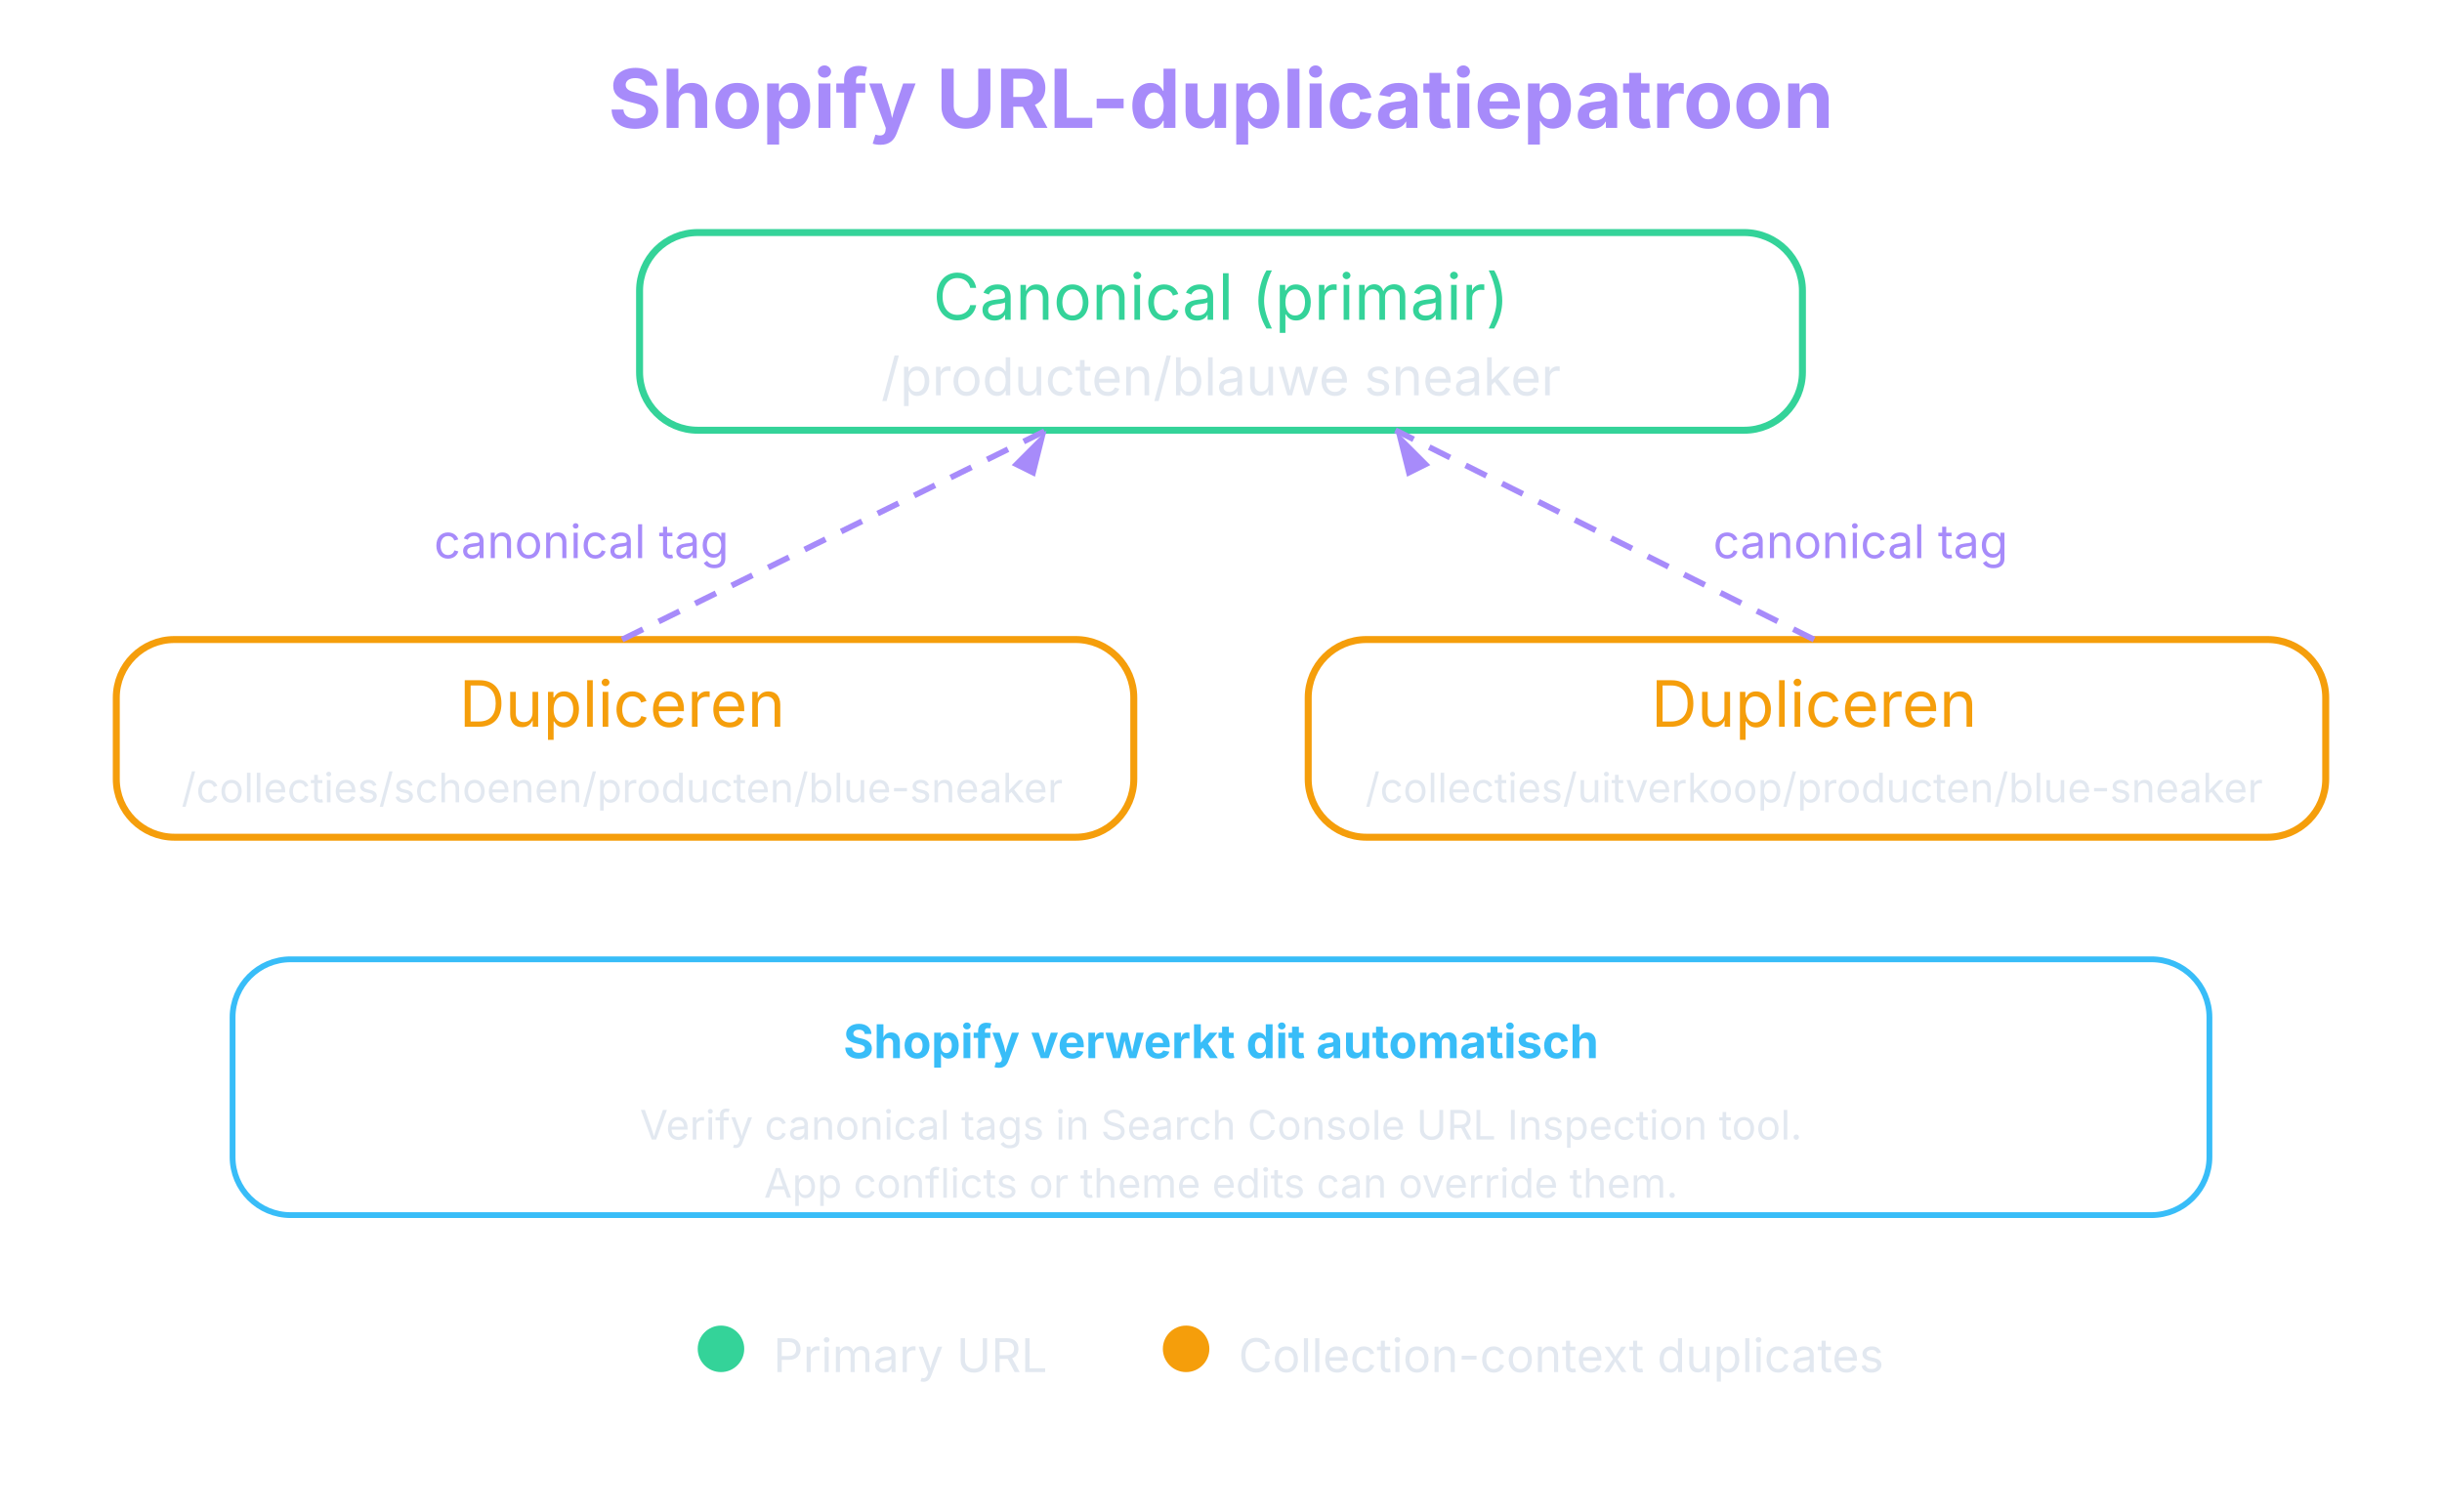
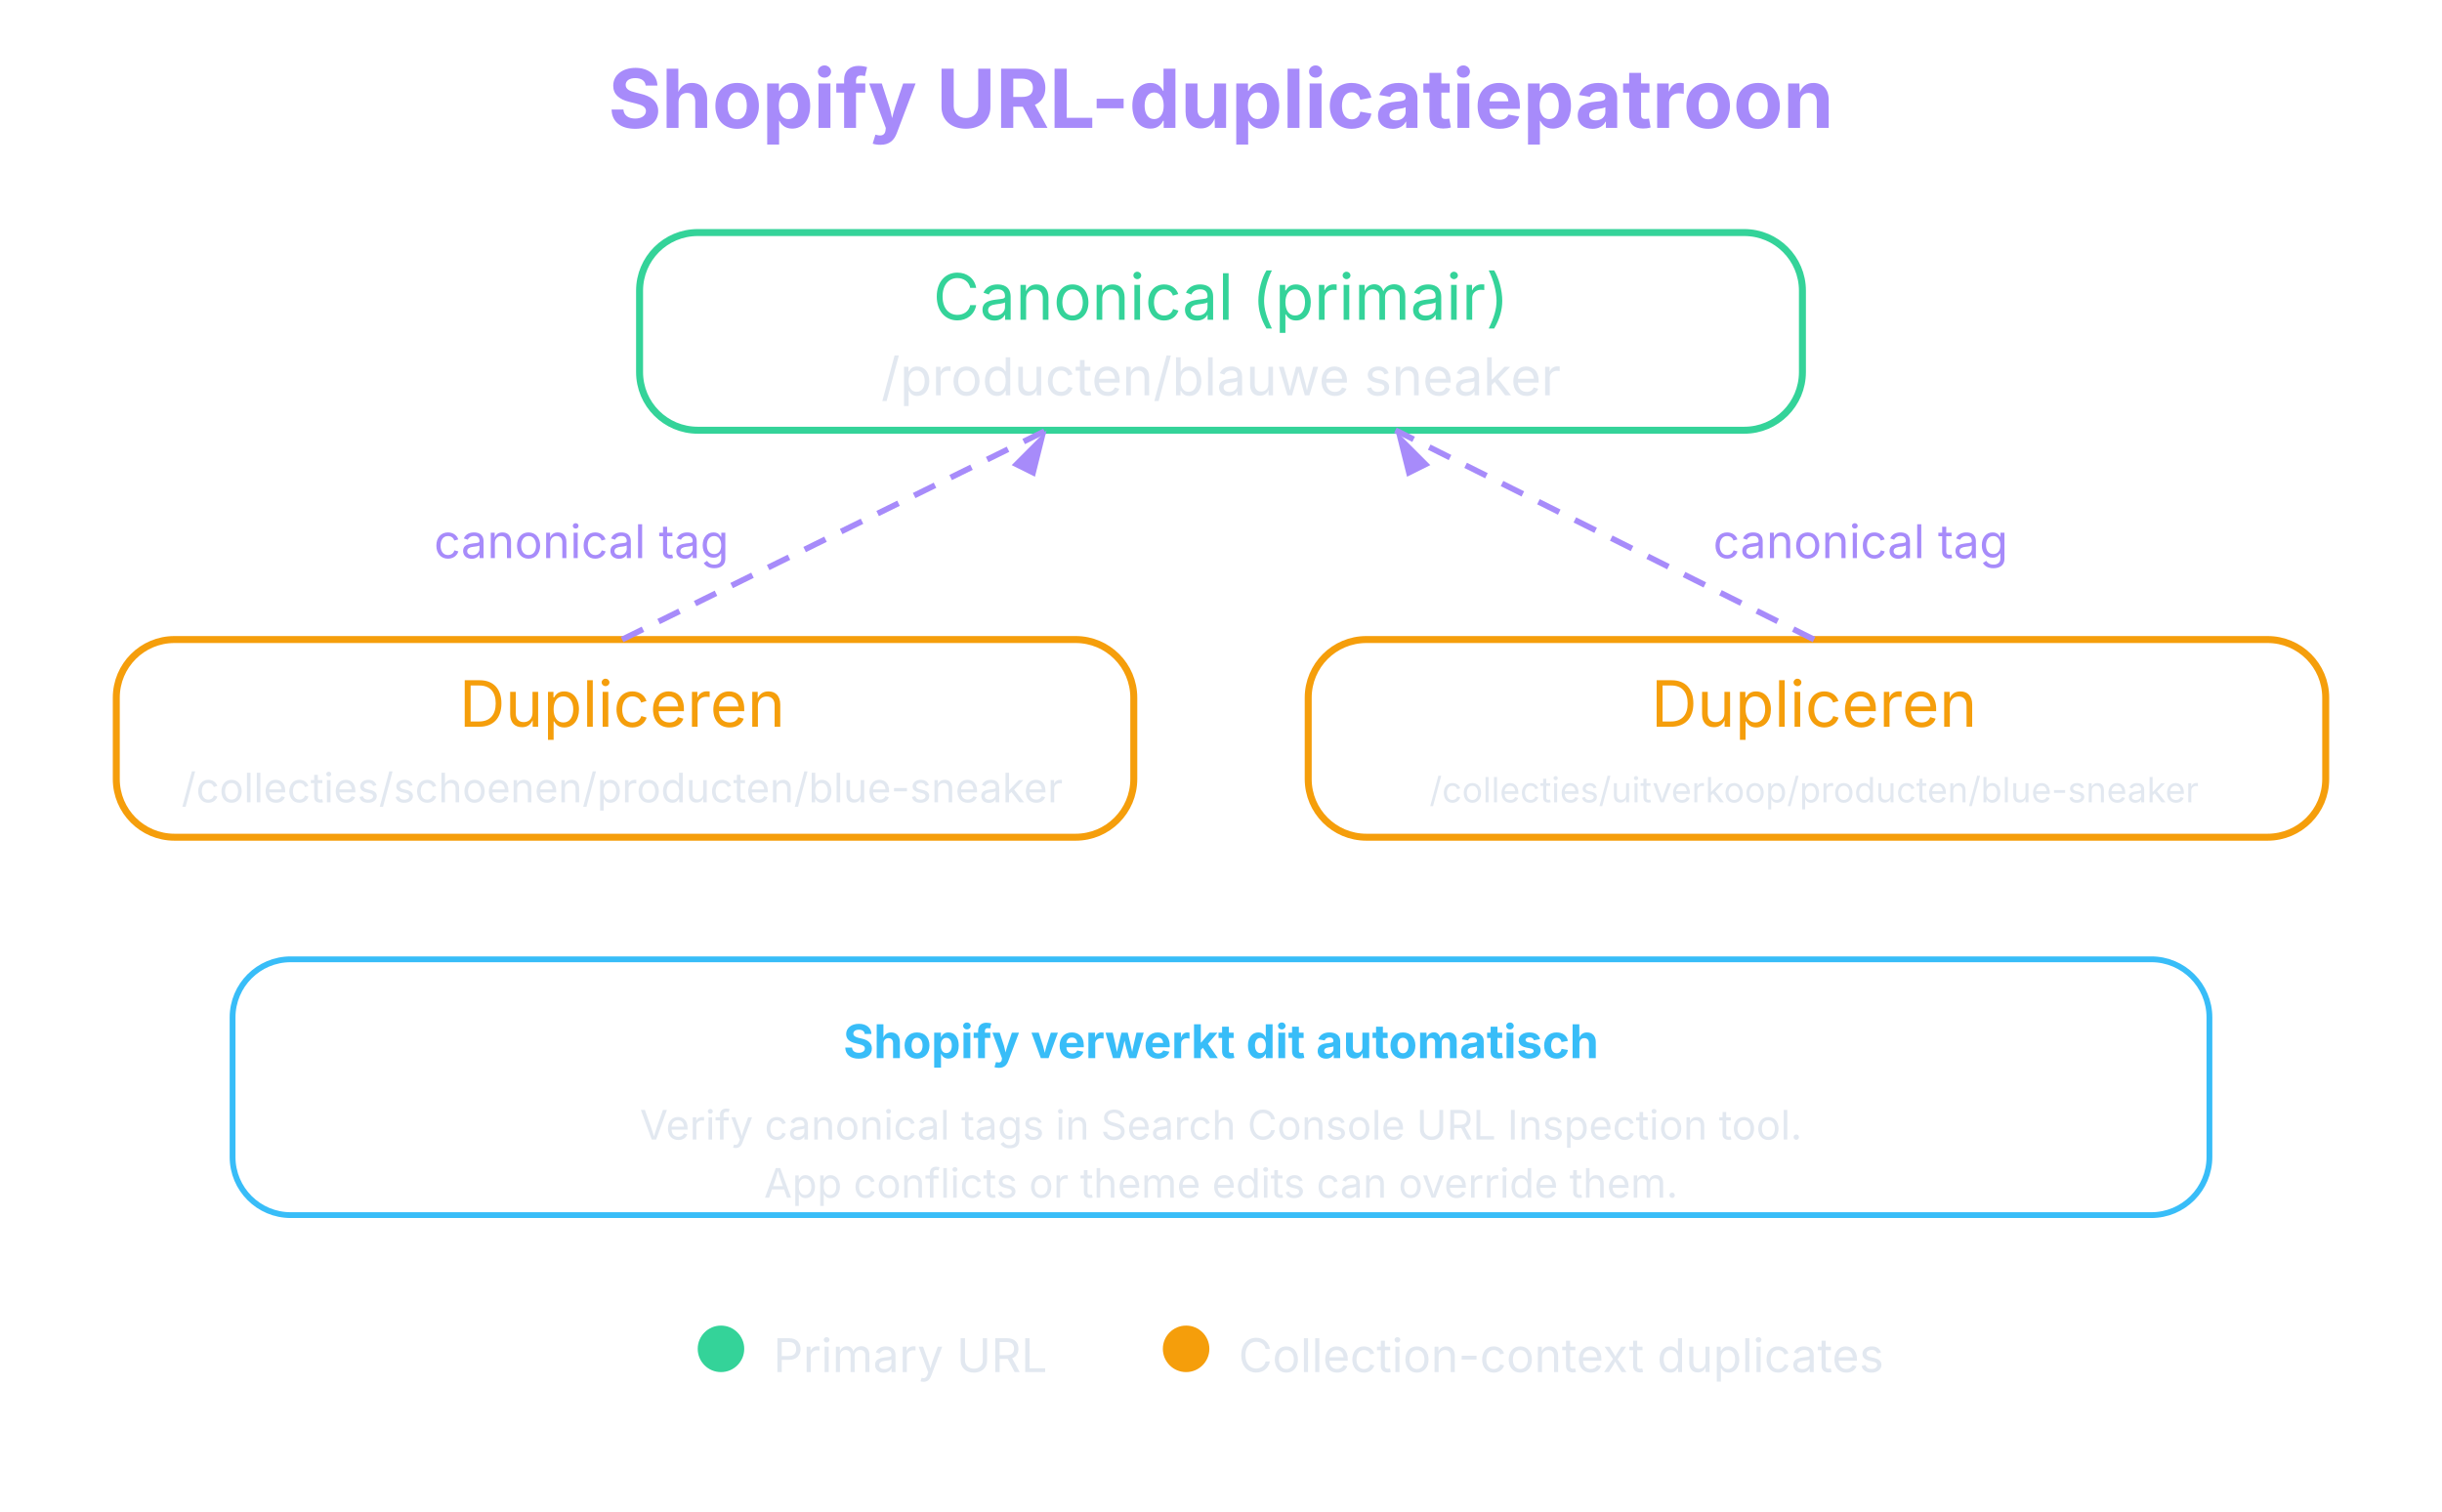
<svg xmlns="http://www.w3.org/2000/svg" viewBox="0 0 420 260" fill="none">
  <text x="210" y="22" text-anchor="middle" font-family="Inter, -apple-system, BlinkMacSystemFont, 'Segoe UI', Roboto, sans-serif" font-size="14" font-weight="bold" fill="#a78bfa">Shopify URL-duplicatiepatroon</text>
  <rect x="110" y="40" width="200" height="34" rx="10" stroke="#34d399" stroke-width="1.2" fill="none" />
  <text x="210" y="55" text-anchor="middle" font-family="Inter, -apple-system, BlinkMacSystemFont, 'Segoe UI', Roboto, sans-serif" font-size="11" fill="#34d399">Canonical (primair)</text>
  <text x="210" y="68" text-anchor="middle" font-family="Inter, -apple-system, BlinkMacSystemFont, 'Segoe UI', Roboto, sans-serif" font-size="9" fill="#e2e8f0">/producten/blauwe sneaker</text>
  <rect x="20" y="110" width="175" height="34" rx="10" stroke="#f59e0b" stroke-width="1.2" fill="none" />
  <text x="107" y="125" text-anchor="middle" font-family="Inter, -apple-system, BlinkMacSystemFont, 'Segoe UI', Roboto, sans-serif" font-size="11" fill="#f59e0b">Dupliceren</text>
  <text x="107" y="138" text-anchor="middle" font-family="Inter, -apple-system, BlinkMacSystemFont, 'Segoe UI', Roboto, sans-serif" font-size="7" fill="#e2e8f0">/collecties/schoenen/producten/blue-sneaker</text>
  <rect x="225" y="110" width="175" height="34" rx="10" stroke="#f59e0b" stroke-width="1.2" fill="none" />
  <text x="312" y="125" text-anchor="middle" font-family="Inter, -apple-system, BlinkMacSystemFont, 'Segoe UI', Roboto, sans-serif" font-size="11" fill="#f59e0b">Dupliceren</text>
-   <text x="312" y="138" text-anchor="middle" font-family="Inter, -apple-system, BlinkMacSystemFont, 'Segoe UI', Roboto, sans-serif" font-size="7" fill="#e2e8f0">/collecties/uitverkoop/producten/blue-sneaker</text>
+   <text x="312" y="138" text-anchor="middle" font-family="Inter, -apple-system, BlinkMacSystemFont, 'Segoe UI', Roboto, sans-serif" font-size="6" fill="#e2e8f0">/collecties/uitverkoop/producten/blue-sneaker</text>
  <line x1="107" y1="110" x2="180" y2="74" stroke="#a78bfa" stroke-width="1" stroke-dasharray="4,3" />
  <polygon points="180,74 174,80 178,82" fill="#a78bfa" />
  <line x1="312" y1="110" x2="240" y2="74" stroke="#a78bfa" stroke-width="1" stroke-dasharray="4,3" />
  <polygon points="240,74 242,82 246,80" fill="#a78bfa" />
  <text x="100" y="96" text-anchor="middle" font-family="Inter, -apple-system, BlinkMacSystemFont, 'Segoe UI', Roboto, sans-serif" font-size="8" fill="#a78bfa">canonical tag</text>
  <text x="320" y="96" text-anchor="middle" font-family="Inter, -apple-system, BlinkMacSystemFont, 'Segoe UI', Roboto, sans-serif" font-size="8" fill="#a78bfa">canonical tag</text>
  <rect x="40" y="165" width="340" height="44" rx="10" stroke="#38bdf8" stroke-width="1" fill="none" />
  <text x="210" y="182" text-anchor="middle" font-family="Inter, -apple-system, BlinkMacSystemFont, 'Segoe UI', Roboto, sans-serif" font-size="8" font-weight="bold" fill="#38bdf8">Shopify verwerkt dit automatisch</text>
  <text x="210" y="196" text-anchor="middle" font-family="Inter, -apple-system, BlinkMacSystemFont, 'Segoe UI', Roboto, sans-serif" font-size="7" fill="#e2e8f0">Verify canonical tags in Search Console URL Inspection tool.</text>
  <text x="210" y="206" text-anchor="middle" font-family="Inter, -apple-system, BlinkMacSystemFont, 'Segoe UI', Roboto, sans-serif" font-size="7" fill="#e2e8f0">App conflicts or theme edits can override them.</text>
  <rect x="120" y="228" width="8" height="8" rx="6" fill="#34d399" />
  <text x="133" y="236" font-family="Inter, -apple-system, BlinkMacSystemFont, 'Segoe UI', Roboto, sans-serif" font-size="8" fill="#e2e8f0">Primary URL</text>
  <rect x="200" y="228" width="8" height="8" rx="6" fill="#f59e0b" />
  <text x="213" y="236" font-family="Inter, -apple-system, BlinkMacSystemFont, 'Segoe UI', Roboto, sans-serif" font-size="8" fill="#e2e8f0">Collection-context duplicates</text>
</svg>
